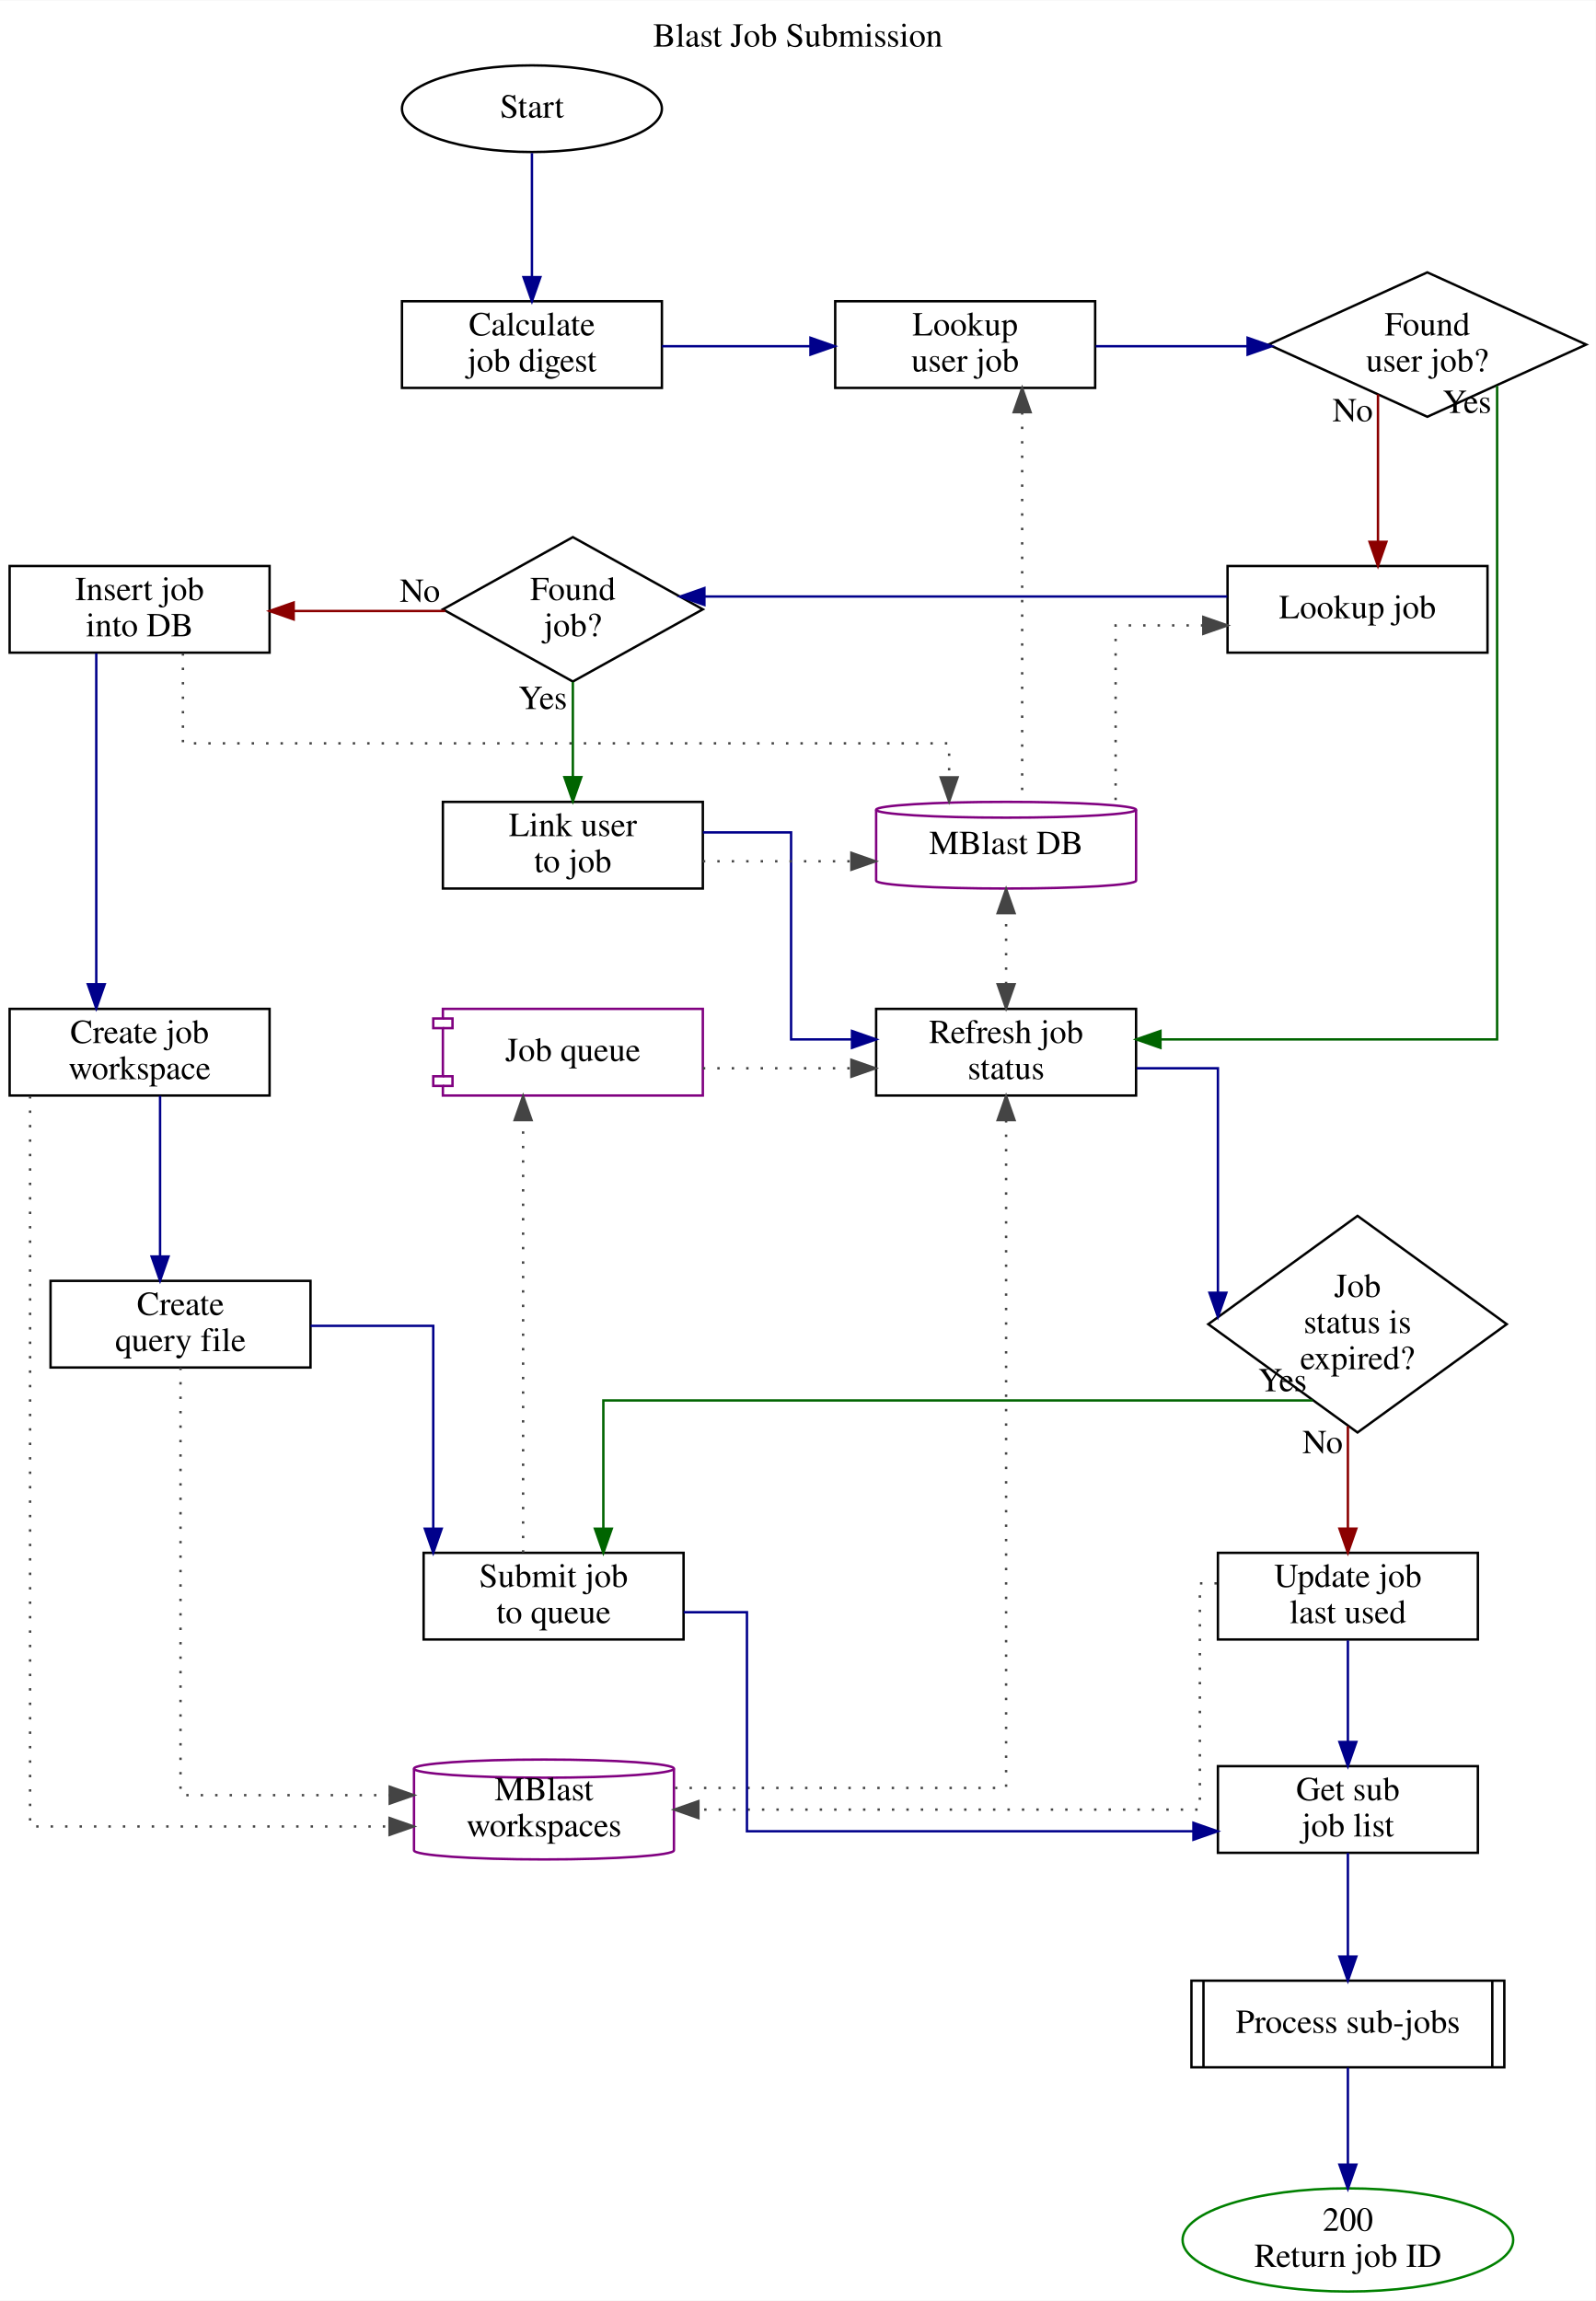
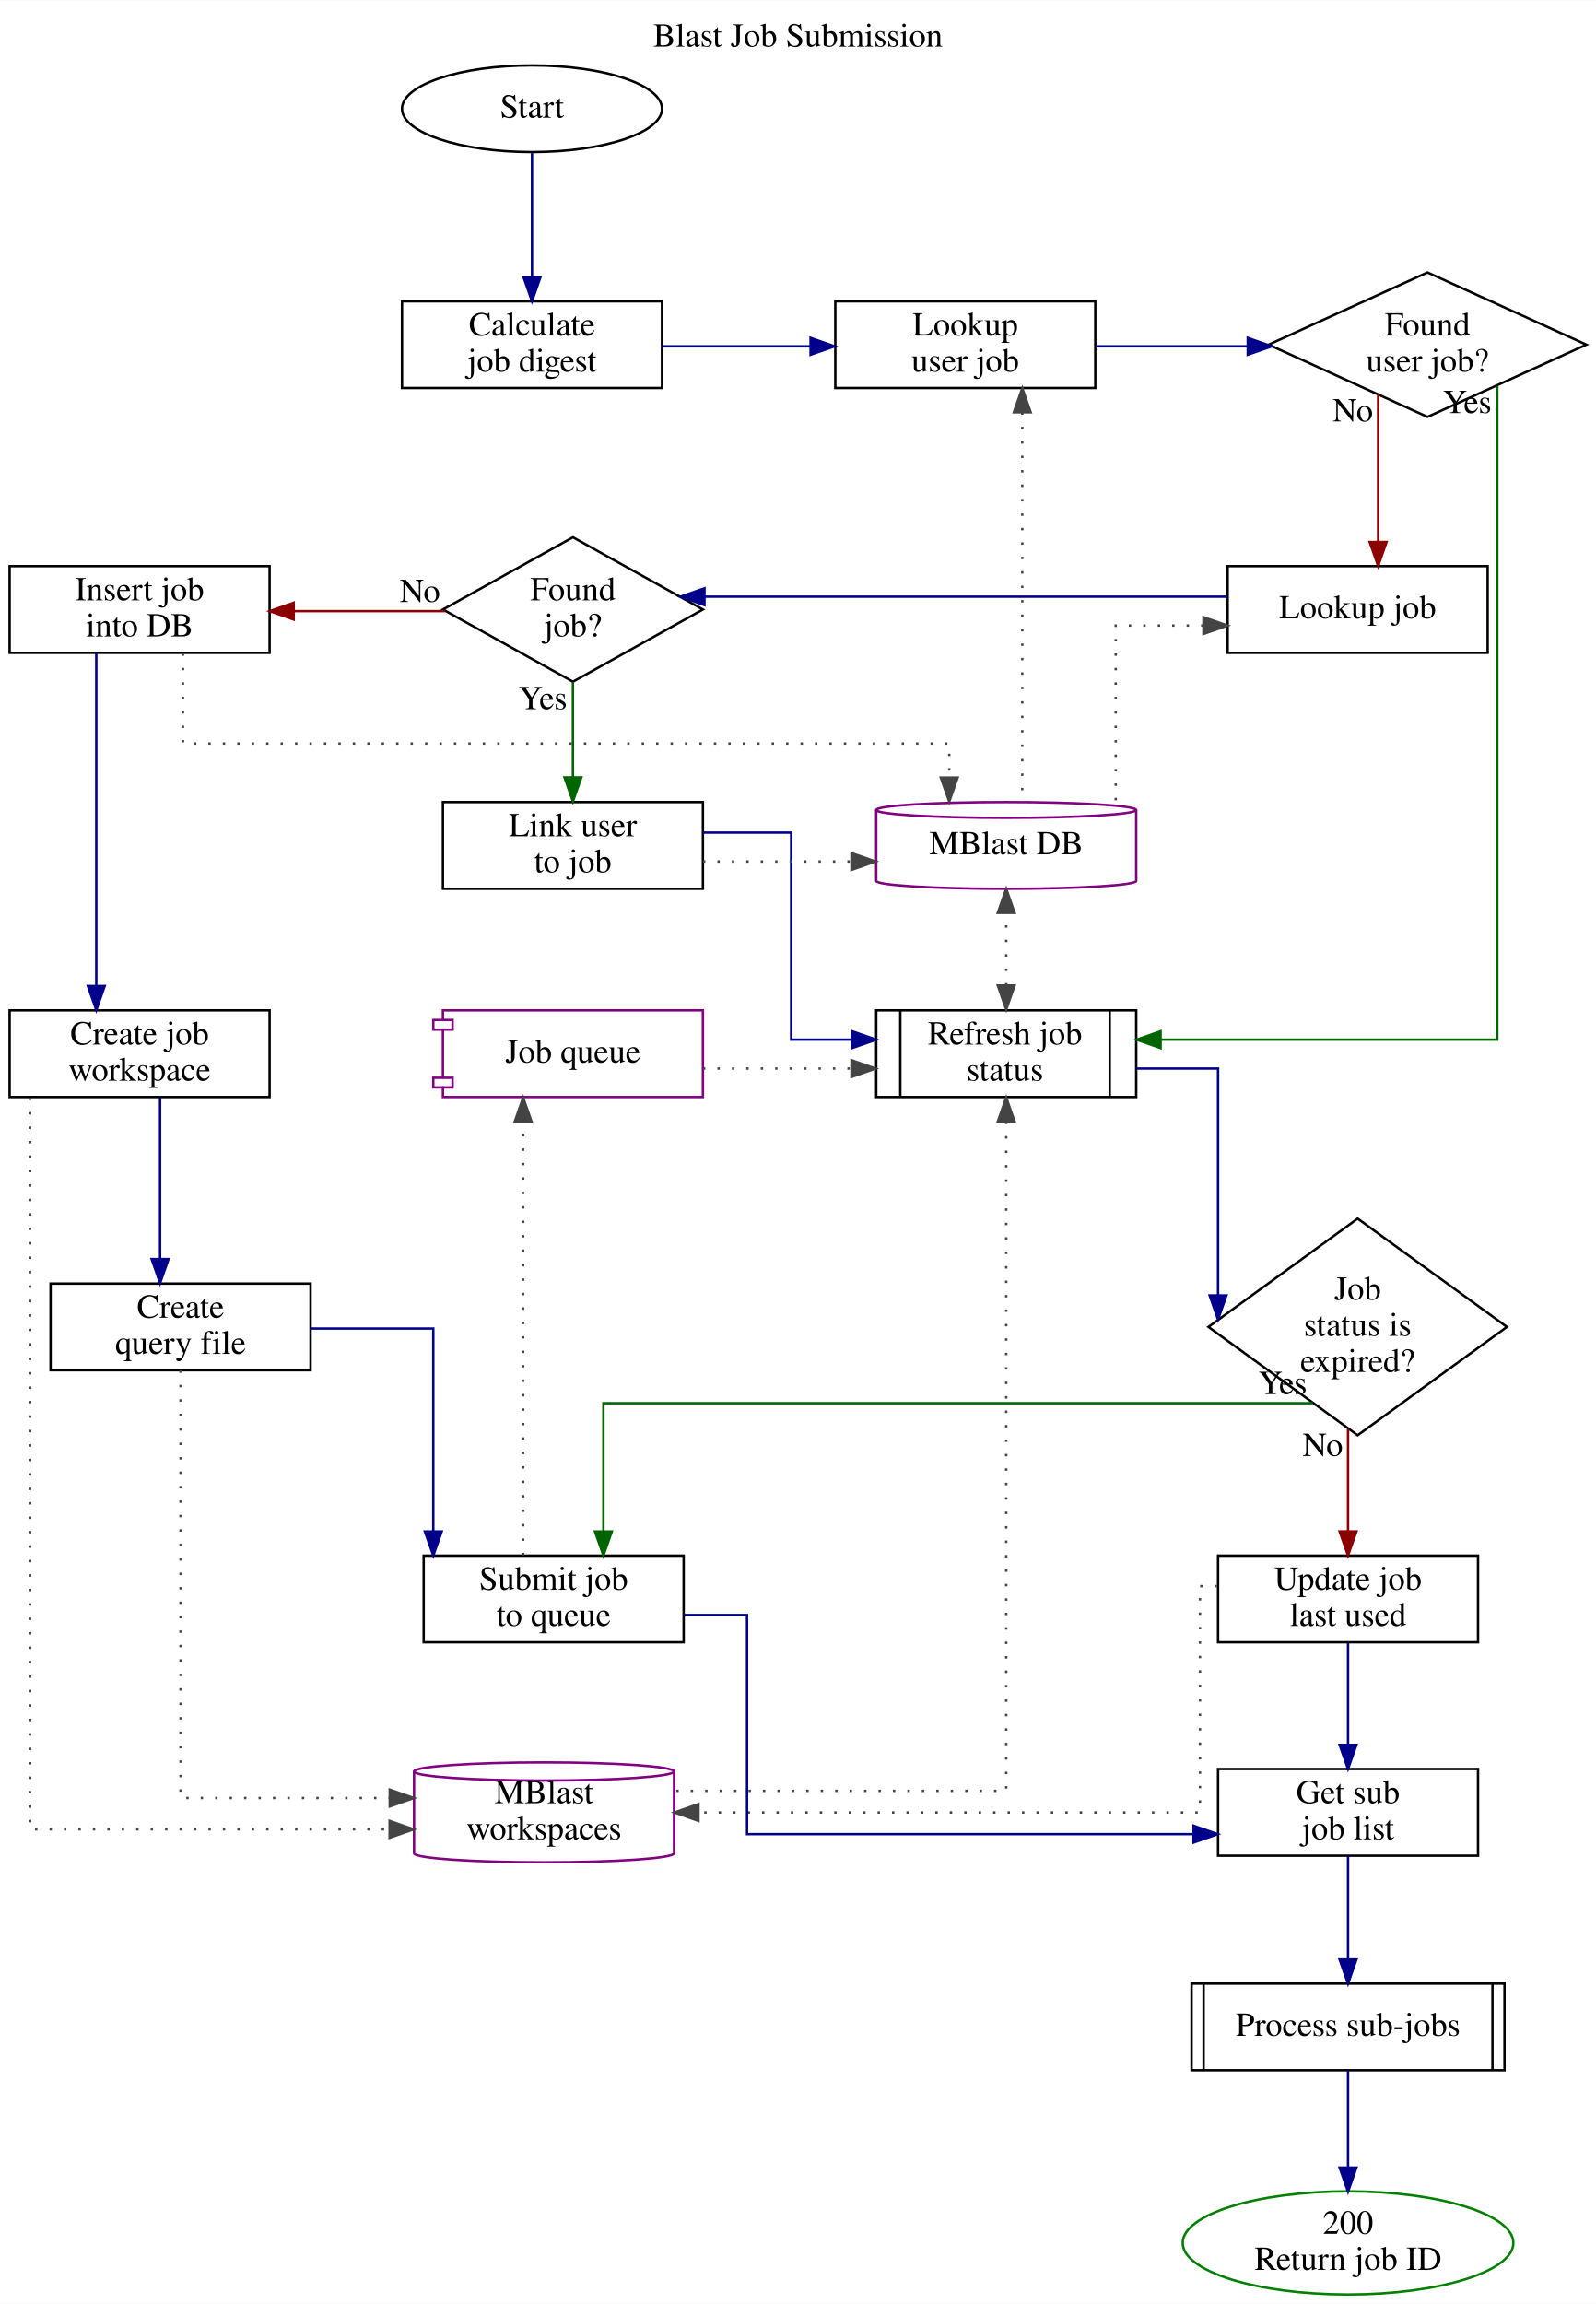
- <svg xmlns="http://www.w3.org/2000/svg" width="663pt" height="956pt" viewBox="0.00 0.00 663.00 955.68">
-   <g id="graph0" class="graph" transform="scale(1 1) rotate(0) translate(4 951.68)">
-     <polygon fill="white" stroke="transparent" points="-4,4 -4,-951.68 659,-951.68 659,4 -4,4" />
-     <text text-anchor="middle" x="327.5" y="-932.48" font-family="Times,serif" font-size="14.00">Blast Job Submission</text>
+ <svg xmlns="http://www.w3.org/2000/svg" width="663pt" height="957pt" viewBox="0.00 0.00 663.00 956.68">
+   <g id="graph0" class="graph" transform="scale(1 1) rotate(0) translate(4 952.68)">
+     <polygon fill="white" stroke="transparent" points="-4,4 -4,-952.68 659,-952.68 659,4 -4,4" />
+     <text text-anchor="middle" x="327.5" y="-933.48" font-family="Times,serif" font-size="14.00">Blast Job Submission</text>
    <g id="node1" class="node">
-       <ellipse fill="none" stroke="black" cx="217" cy="-906.68" rx="54" ry="18" />
-       <text text-anchor="middle" x="217" y="-902.98" font-family="Times,serif" font-size="14.00">Start</text>
+       <ellipse fill="none" stroke="black" cx="217" cy="-907.68" rx="54" ry="18" />
+       <text text-anchor="middle" x="217" y="-903.98" font-family="Times,serif" font-size="14.00">Start</text>
    </g>
    <g id="node2" class="node">
-       <polygon fill="none" stroke="black" points="271,-826.68 163,-826.68 163,-790.68 271,-790.68 271,-826.68" />
-       <text text-anchor="middle" x="217" y="-812.48" font-family="Times,serif" font-size="14.00">Calculate</text>
-       <text text-anchor="middle" x="217" y="-797.48" font-family="Times,serif" font-size="14.00">job digest</text>
+       <polygon fill="none" stroke="black" points="271,-827.68 163,-827.68 163,-791.68 271,-791.68 271,-827.68" />
+       <text text-anchor="middle" x="217" y="-813.48" font-family="Times,serif" font-size="14.00">Calculate</text>
+       <text text-anchor="middle" x="217" y="-798.48" font-family="Times,serif" font-size="14.00">job digest</text>
    </g>
    <g id="edge1" class="edge">
-       <path fill="none" stroke="darkblue" d="M217,-888.24C217,-888.24 217,-836.7 217,-836.7" />
-       <polygon fill="darkblue" stroke="darkblue" points="220.5,-836.7 217,-826.7 213.5,-836.7 220.5,-836.7" />
+       <path fill="none" stroke="darkblue" d="M217,-889.24C217,-889.24 217,-837.7 217,-837.7" />
+       <polygon fill="darkblue" stroke="darkblue" points="220.5,-837.7 217,-827.7 213.5,-837.7 220.5,-837.7" />
    </g>
    <g id="node3" class="node">
-       <polygon fill="none" stroke="black" points="451,-826.68 343,-826.68 343,-790.68 451,-790.68 451,-826.68" />
-       <text text-anchor="middle" x="397" y="-812.48" font-family="Times,serif" font-size="14.00">Lookup</text>
-       <text text-anchor="middle" x="397" y="-797.48" font-family="Times,serif" font-size="14.00">user job</text>
+       <polygon fill="none" stroke="black" points="451,-827.68 343,-827.68 343,-791.68 451,-791.68 451,-827.68" />
+       <text text-anchor="middle" x="397" y="-813.48" font-family="Times,serif" font-size="14.00">Lookup</text>
+       <text text-anchor="middle" x="397" y="-798.48" font-family="Times,serif" font-size="14.00">user job</text>
    </g>
    <g id="edge2" class="edge">
-       <path fill="none" stroke="darkblue" d="M271.01,-808C271.01,-808 332.72,-808 332.72,-808" />
-       <polygon fill="darkblue" stroke="darkblue" points="332.72,-811.5 342.72,-808 332.72,-804.5 332.72,-811.5" />
+       <path fill="none" stroke="darkblue" d="M271.01,-809C271.01,-809 332.72,-809 332.72,-809" />
+       <polygon fill="darkblue" stroke="darkblue" points="332.72,-812.5 342.72,-809 332.72,-805.5 332.72,-812.5" />
    </g>
    <g id="node4" class="node">
-       <polygon fill="none" stroke="black" points="589,-838.68 523,-808.68 589,-778.68 655,-808.68 589,-838.68" />
-       <text text-anchor="middle" x="589" y="-812.48" font-family="Times,serif" font-size="14.00">Found</text>
-       <text text-anchor="middle" x="589" y="-797.48" font-family="Times,serif" font-size="14.00">user job?</text>
+       <polygon fill="none" stroke="black" points="589,-839.68 523,-809.68 589,-779.68 655,-809.68 589,-839.68" />
+       <text text-anchor="middle" x="589" y="-813.48" font-family="Times,serif" font-size="14.00">Found</text>
+       <text text-anchor="middle" x="589" y="-798.48" font-family="Times,serif" font-size="14.00">user job?</text>
    </g>
    <g id="edge3" class="edge">
-       <path fill="none" stroke="darkblue" d="M451.25,-808C451.25,-808 514.33,-808 514.33,-808" />
-       <polygon fill="darkblue" stroke="darkblue" points="514.33,-811.5 524.33,-808 514.33,-804.5 514.33,-811.5" />
+       <path fill="none" stroke="darkblue" d="M451.25,-809C451.25,-809 514.33,-809 514.33,-809" />
+       <polygon fill="darkblue" stroke="darkblue" points="514.33,-812.5 524.33,-809 514.33,-805.5 514.33,-812.5" />
    </g>
    <g id="node18" class="node">
-       <path fill="none" stroke="purple" d="M468,-615.4C468,-617.21 443.8,-618.68 414,-618.68 384.2,-618.68 360,-617.21 360,-615.4 360,-615.4 360,-585.95 360,-585.95 360,-584.14 384.2,-582.68 414,-582.68 443.8,-582.68 468,-584.14 468,-585.95 468,-585.95 468,-615.4 468,-615.4" />
-       <path fill="none" stroke="purple" d="M468,-615.4C468,-613.6 443.8,-612.13 414,-612.13 384.2,-612.13 360,-613.6 360,-615.4" />
-       <text text-anchor="middle" x="414" y="-596.98" font-family="Times,serif" font-size="14.00">MBlast DB</text>
+       <path fill="none" stroke="purple" d="M468,-616.4C468,-618.21 443.8,-619.68 414,-619.68 384.2,-619.68 360,-618.21 360,-616.4 360,-616.4 360,-586.95 360,-586.95 360,-585.14 384.2,-583.68 414,-583.68 443.8,-583.68 468,-585.14 468,-586.95 468,-586.95 468,-616.4 468,-616.4" />
+       <path fill="none" stroke="purple" d="M468,-616.4C468,-614.6 443.8,-613.13 414,-613.13 384.2,-613.13 360,-614.6 360,-616.4" />
+       <text text-anchor="middle" x="414" y="-597.98" font-family="Times,serif" font-size="14.00">MBlast DB</text>
    </g>
    <g id="edge4" class="edge">
-       <path fill="none" stroke="#444444" stroke-dasharray="1,5" d="M420.67,-780.58C420.67,-780.58 420.67,-618.88 420.67,-618.88" />
-       <polygon fill="#444444" stroke="#444444" points="417.17,-780.58 420.67,-790.58 424.17,-780.58 417.17,-780.58" />
+       <path fill="none" stroke="#444444" stroke-dasharray="1,5" d="M420.67,-781.58C420.67,-781.58 420.67,-619.88 420.67,-619.88" />
+       <polygon fill="#444444" stroke="#444444" points="417.17,-781.58 420.67,-791.58 424.17,-781.58 417.17,-781.58" />
    </g>
    <g id="node5" class="node">
-       <polygon fill="none" stroke="black" points="614,-716.68 506,-716.68 506,-680.68 614,-680.68 614,-716.68" />
-       <text text-anchor="middle" x="560" y="-694.98" font-family="Times,serif" font-size="14.00">Lookup job</text>
+       <polygon fill="none" stroke="black" points="614,-717.68 506,-717.68 506,-681.68 614,-681.68 614,-717.68" />
+       <text text-anchor="middle" x="560" y="-695.98" font-family="Times,serif" font-size="14.00">Lookup job</text>
    </g>
    <g id="edge6" class="edge">
-       <path fill="none" stroke="darkred" d="M568.5,-787.99C568.5,-787.99 568.5,-726.72 568.5,-726.72" />
-       <polygon fill="darkred" stroke="darkred" points="572,-726.72 568.5,-716.72 565,-726.72 572,-726.72" />
-       <text text-anchor="middle" x="558" y="-776.79" font-family="Times,serif" font-size="14.00">No</text>
+       <path fill="none" stroke="darkred" d="M568.5,-788.99C568.5,-788.99 568.5,-727.72 568.5,-727.72" />
+       <polygon fill="darkred" stroke="darkred" points="572,-727.72 568.5,-717.72 565,-727.72 572,-727.72" />
+       <text text-anchor="middle" x="558" y="-777.79" font-family="Times,serif" font-size="14.00">No</text>
    </g>
    <g id="node10" class="node">
-       <polygon fill="none" stroke="black" points="468,-532.68 360,-532.68 360,-496.68 468,-496.68 468,-532.68" />
-       <text text-anchor="middle" x="414" y="-518.48" font-family="Times,serif" font-size="14.00">Refresh job</text>
-       <text text-anchor="middle" x="414" y="-503.48" font-family="Times,serif" font-size="14.00">status</text>
+       <polygon fill="none" stroke="black" points="360,-497.18 360,-533.18 468,-533.18 468,-497.18 360,-497.18" />
+       <text text-anchor="middle" x="365" y="-511.48" font-family="Times,serif" font-size="14.00"> </text>
+       <polyline fill="none" stroke="black" points="370,-497.18 370,-533.18 " />
+       <text text-anchor="middle" x="413.5" y="-518.98" font-family="Times,serif" font-size="14.00">Refresh job</text>
+       <text text-anchor="middle" x="413.5" y="-503.98" font-family="Times,serif" font-size="14.00">status</text>
+       <polyline fill="none" stroke="black" points="457,-497.18 457,-533.18 " />
+       <text text-anchor="middle" x="462.5" y="-511.48" font-family="Times,serif" font-size="14.00"> </text>
    </g>
    <g id="edge5" class="edge">
-       <path fill="none" stroke="darkgreen" d="M618,-791.48C618,-729.34 618,-520 618,-520 618,-520 478.13,-520 478.13,-520" />
-       <polygon fill="darkgreen" stroke="darkgreen" points="478.13,-516.5 468.13,-520 478.13,-523.5 478.13,-516.5" />
-       <text text-anchor="middle" x="605.5" y="-780.28" font-family="Times,serif" font-size="14.00">Yes</text>
+       <path fill="none" stroke="darkgreen" d="M618,-792.48C618,-730.34 618,-521 618,-521 618,-521 478.13,-521 478.13,-521" />
+       <polygon fill="darkgreen" stroke="darkgreen" points="478.13,-517.5 468.13,-521 478.13,-524.5 478.13,-517.5" />
+       <text text-anchor="middle" x="605.5" y="-781.28" font-family="Times,serif" font-size="14.00">Yes</text>
    </g>
    <g id="edge8" class="edge">
-       <path fill="none" stroke="#444444" stroke-dasharray="1,5" d="M495.93,-692C495.93,-692 459.5,-692 459.5,-692 459.5,-692 459.5,-644.31 459.5,-617.85" />
-       <polygon fill="#444444" stroke="#444444" points="495.93,-695.5 505.93,-692 495.93,-688.5 495.93,-695.5" />
+       <path fill="none" stroke="#444444" stroke-dasharray="1,5" d="M495.93,-693C495.93,-693 459.5,-693 459.5,-693 459.5,-693 459.5,-645.31 459.5,-618.85" />
+       <polygon fill="#444444" stroke="#444444" points="495.93,-696.5 505.93,-693 495.93,-689.5 495.93,-696.5" />
    </g>
    <g id="node6" class="node">
-       <polygon fill="none" stroke="black" points="234,-728.68 180,-698.68 234,-668.68 288,-698.68 234,-728.68" />
-       <text text-anchor="middle" x="234" y="-702.48" font-family="Times,serif" font-size="14.00">Found</text>
-       <text text-anchor="middle" x="234" y="-687.48" font-family="Times,serif" font-size="14.00">job?</text>
+       <polygon fill="none" stroke="black" points="234,-729.68 180,-699.68 234,-669.68 288,-699.68 234,-729.68" />
+       <text text-anchor="middle" x="234" y="-703.48" font-family="Times,serif" font-size="14.00">Found</text>
+       <text text-anchor="middle" x="234" y="-688.48" font-family="Times,serif" font-size="14.00">job?</text>
    </g>
    <g id="edge7" class="edge">
-       <path fill="none" stroke="darkblue" d="M288.65,-704C288.65,-704 505.87,-704 505.87,-704" />
-       <polygon fill="darkblue" stroke="darkblue" points="288.65,-700.5 278.65,-704 288.65,-707.5 288.65,-700.5" />
+       <path fill="none" stroke="darkblue" d="M288.65,-705C288.65,-705 505.87,-705 505.87,-705" />
+       <polygon fill="darkblue" stroke="darkblue" points="288.65,-701.5 278.65,-705 288.65,-708.5 288.65,-701.5" />
    </g>
    <g id="node13" class="node">
-       <polygon fill="none" stroke="black" points="288,-618.68 180,-618.68 180,-582.68 288,-582.68 288,-618.68" />
-       <text text-anchor="middle" x="234" y="-604.48" font-family="Times,serif" font-size="14.00">Link user</text>
-       <text text-anchor="middle" x="234" y="-589.48" font-family="Times,serif" font-size="14.00">to job</text>
+       <polygon fill="none" stroke="black" points="288,-619.68 180,-619.68 180,-583.68 288,-583.68 288,-619.68" />
+       <text text-anchor="middle" x="234" y="-605.48" font-family="Times,serif" font-size="14.00">Link user</text>
+       <text text-anchor="middle" x="234" y="-590.48" font-family="Times,serif" font-size="14.00">to job</text>
    </g>
    <g id="edge9" class="edge">
-       <path fill="none" stroke="darkgreen" d="M234,-668.47C234,-668.47 234,-628.95 234,-628.95" />
-       <polygon fill="darkgreen" stroke="darkgreen" points="237.5,-628.95 234,-618.95 230.5,-628.95 237.5,-628.95" />
-       <text text-anchor="middle" x="221.5" y="-657.27" font-family="Times,serif" font-size="14.00">Yes</text>
+       <path fill="none" stroke="darkgreen" d="M234,-669.47C234,-669.47 234,-629.95 234,-629.95" />
+       <polygon fill="darkgreen" stroke="darkgreen" points="237.5,-629.95 234,-619.95 230.5,-629.95 237.5,-629.95" />
+       <text text-anchor="middle" x="221.5" y="-658.27" font-family="Times,serif" font-size="14.00">Yes</text>
    </g>
    <g id="node7" class="node">
-       <polygon fill="none" stroke="black" points="108,-532.68 0,-532.68 0,-496.68 108,-496.68 108,-532.68" />
-       <text text-anchor="middle" x="54" y="-518.48" font-family="Times,serif" font-size="14.00">Create job</text>
-       <text text-anchor="middle" x="54" y="-503.48" font-family="Times,serif" font-size="14.00">workspace</text>
+       <polygon fill="none" stroke="black" points="108,-533.18 0,-533.18 0,-497.18 108,-497.18 108,-533.18" />
+       <text text-anchor="middle" x="54" y="-518.98" font-family="Times,serif" font-size="14.00">Create job</text>
+       <text text-anchor="middle" x="54" y="-503.98" font-family="Times,serif" font-size="14.00">workspace</text>
    </g>
    <g id="node8" class="node">
      <polygon fill="none" stroke="black" points="125,-419.68 17,-419.68 17,-383.68 125,-383.68 125,-419.68" />
      <text text-anchor="middle" x="71" y="-405.48" font-family="Times,serif" font-size="14.00">Create</text>
      <text text-anchor="middle" x="71" y="-390.48" font-family="Times,serif" font-size="14.00">query file</text>
    </g>
    <g id="edge24" class="edge">
-       <path fill="none" stroke="darkblue" d="M62.5,-496.52C62.5,-496.52 62.5,-429.79 62.5,-429.79" />
-       <polygon fill="darkblue" stroke="darkblue" points="66,-429.79 62.5,-419.79 59,-429.79 66,-429.79" />
+       <path fill="none" stroke="darkblue" d="M62.5,-496.94C62.5,-496.94 62.5,-429.87 62.5,-429.87" />
+       <polygon fill="darkblue" stroke="darkblue" points="66,-429.87 62.5,-419.87 59,-429.87 66,-429.87" />
    </g>
    <g id="node19" class="node">
      <path fill="none" stroke="purple" d="M276,-217.03C276,-219.11 251.8,-220.8 222,-220.8 192.2,-220.8 168,-219.11 168,-217.03 168,-217.03 168,-183.07 168,-183.07 168,-180.99 192.2,-179.3 222,-179.3 251.8,-179.3 276,-180.99 276,-183.07 276,-183.07 276,-217.03 276,-217.03" />
      <path fill="none" stroke="purple" d="M276,-217.03C276,-214.95 251.8,-213.26 222,-213.26 192.2,-213.26 168,-214.95 168,-217.03" />
      <text text-anchor="middle" x="222" y="-203.85" font-family="Times,serif" font-size="14.00">MBlast</text>
      <text text-anchor="middle" x="222" y="-188.85" font-family="Times,serif" font-size="14.00">workspaces</text>
    </g>
    <g id="edge25" class="edge">
-       <path fill="none" stroke="#444444" stroke-dasharray="1,5" d="M8.5,-496.46C8.5,-428.41 8.5,-193 8.5,-193 8.5,-193 157.85,-193 157.85,-193" />
+       <path fill="none" stroke="#444444" stroke-dasharray="1,5" d="M8.5,-496.93C8.5,-428.78 8.5,-193 8.5,-193 8.5,-193 157.85,-193 157.85,-193" />
      <polygon fill="#444444" stroke="#444444" points="157.85,-196.5 167.85,-193 157.85,-189.5 157.85,-196.5" />
    </g>
    <g id="node14" class="node">
      <polygon fill="none" stroke="black" points="280,-306.68 172,-306.68 172,-270.68 280,-270.68 280,-306.68" />
      <text text-anchor="middle" x="226" y="-292.48" font-family="Times,serif" font-size="14.00">Submit job</text>
      <text text-anchor="middle" x="226" y="-277.48" font-family="Times,serif" font-size="14.00">to queue</text>
    </g>
    <g id="edge26" class="edge">
      <path fill="none" stroke="darkblue" d="M125.04,-401C150.77,-401 176,-401 176,-401 176,-401 176,-316.72 176,-316.72" />
      <polygon fill="darkblue" stroke="darkblue" points="179.5,-316.72 176,-306.72 172.5,-316.72 179.5,-316.72" />
    </g>
    <g id="edge27" class="edge">
      <path fill="none" stroke="#444444" stroke-dasharray="1,5" d="M71,-383.62C71,-335.18 71,-206 71,-206 71,-206 157.91,-206 157.91,-206" />
      <polygon fill="#444444" stroke="#444444" points="157.91,-209.5 167.91,-206 157.91,-202.5 157.91,-209.5" />
    </g>
    <g id="node9" class="node">
-       <polygon fill="none" stroke="black" points="108,-716.68 0,-716.68 0,-680.68 108,-680.68 108,-716.68" />
-       <text text-anchor="middle" x="54" y="-702.48" font-family="Times,serif" font-size="14.00">Insert job</text>
-       <text text-anchor="middle" x="54" y="-687.48" font-family="Times,serif" font-size="14.00">into DB</text>
+       <polygon fill="none" stroke="black" points="108,-717.68 0,-717.68 0,-681.68 108,-681.68 108,-717.68" />
+       <text text-anchor="middle" x="54" y="-703.48" font-family="Times,serif" font-size="14.00">Insert job</text>
+       <text text-anchor="middle" x="54" y="-688.48" font-family="Times,serif" font-size="14.00">into DB</text>
    </g>
    <g id="edge10" class="edge">
-       <path fill="none" stroke="darkred" d="M118.01,-698C118.01,-698 180.96,-698 180.96,-698" />
-       <polygon fill="darkred" stroke="darkred" points="118.01,-694.5 108.01,-698 118.01,-701.5 118.01,-694.5" />
-       <text text-anchor="middle" x="170.46" y="-701.8" font-family="Times,serif" font-size="14.00">No</text>
+       <path fill="none" stroke="darkred" d="M118.01,-699C118.01,-699 180.96,-699 180.96,-699" />
+       <polygon fill="darkred" stroke="darkred" points="118.01,-695.5 108.01,-699 118.01,-702.5 118.01,-695.5" />
+       <text text-anchor="middle" x="170.46" y="-702.8" font-family="Times,serif" font-size="14.00">No</text>
    </g>
    <g id="edge11" class="edge">
-       <path fill="none" stroke="darkblue" d="M36,-680.36C36,-680.36 36,-542.92 36,-542.92" />
-       <polygon fill="darkblue" stroke="darkblue" points="39.5,-542.92 36,-532.92 32.5,-542.92 39.5,-542.92" />
+       <path fill="none" stroke="darkblue" d="M36,-681.65C36,-681.65 36,-543.28 36,-543.28" />
+       <polygon fill="darkblue" stroke="darkblue" points="39.5,-543.28 36,-533.28 32.5,-543.28 39.5,-543.28" />
    </g>
    <g id="edge12" class="edge">
-       <path fill="none" stroke="#444444" stroke-dasharray="1,5" d="M72,-680.45C72,-664.21 72,-643 72,-643 72,-643 390.33,-643 390.33,-643 390.33,-643 390.33,-628.87 390.33,-628.87" />
-       <polygon fill="#444444" stroke="#444444" points="393.83,-628.87 390.33,-618.87 386.83,-628.87 393.83,-628.87" />
+       <path fill="none" stroke="#444444" stroke-dasharray="1,5" d="M72,-681.45C72,-665.21 72,-644 72,-644 72,-644 390.33,-644 390.33,-644 390.33,-644 390.33,-629.87 390.33,-629.87" />
+       <polygon fill="#444444" stroke="#444444" points="393.83,-629.87 390.33,-619.87 386.83,-629.87 393.83,-629.87" />
    </g>
    <g id="node11" class="node">
      <polygon fill="none" stroke="black" points="560,-446.68 498,-401.68 560,-356.68 622,-401.68 560,-446.68" />
      <text text-anchor="middle" x="560" y="-412.98" font-family="Times,serif" font-size="14.00">Job</text>
      <text text-anchor="middle" x="560" y="-397.98" font-family="Times,serif" font-size="14.00">status is</text>
      <text text-anchor="middle" x="560" y="-382.98" font-family="Times,serif" font-size="14.00">expired?</text>
    </g>
    <g id="edge16" class="edge">
-       <path fill="none" stroke="darkblue" d="M468.23,-508C486.34,-508 502,-508 502,-508 502,-508 502,-414.74 502,-414.74" />
-       <polygon fill="darkblue" stroke="darkblue" points="505.5,-414.74 502,-404.74 498.5,-414.74 505.5,-414.74" />
+       <path fill="none" stroke="darkblue" d="M468.23,-509C486.34,-509 502,-509 502,-509 502,-509 502,-414.77 502,-414.77" />
+       <polygon fill="darkblue" stroke="darkblue" points="505.5,-414.77 502,-404.77 498.5,-414.77 505.5,-414.77" />
    </g>
    <g id="edge17" class="edge">
-       <path fill="none" stroke="#444444" stroke-dasharray="1,5" d="M414,-542.91C414,-542.91 414,-572.46 414,-572.46" />
-       <polygon fill="#444444" stroke="#444444" points="410.5,-572.46 414,-582.46 417.5,-572.46 410.5,-572.46" />
-       <polygon fill="#444444" stroke="#444444" points="417.5,-542.91 414,-532.91 410.5,-542.91 417.5,-542.91" />
+       <path fill="none" stroke="#444444" stroke-dasharray="1,5" d="M414,-543.52C414,-543.52 414,-573.66 414,-573.66" />
+       <polygon fill="#444444" stroke="#444444" points="410.5,-573.66 414,-583.66 417.5,-573.66 410.5,-573.66" />
+       <polygon fill="#444444" stroke="#444444" points="417.5,-543.52 414,-533.52 410.5,-543.52 417.5,-543.52" />
    </g>
    <g id="edge19" class="edge">
-       <path fill="none" stroke="#444444" stroke-dasharray="1,5" d="M414,-486.47C414,-486.47 414,-209 414,-209 414,-209 333.03,-209 276.25,-209" />
-       <polygon fill="#444444" stroke="#444444" points="410.5,-486.47 414,-496.47 417.5,-486.47 410.5,-486.47" />
+       <path fill="none" stroke="#444444" stroke-dasharray="1,5" d="M414,-486.94C414,-486.94 414,-209 414,-209 414,-209 333.03,-209 276.25,-209" />
+       <polygon fill="#444444" stroke="#444444" points="410.5,-486.94 414,-496.94 417.5,-486.94 410.5,-486.94" />
    </g>
    <g id="node12" class="node">
      <polygon fill="none" stroke="black" points="610,-306.68 502,-306.68 502,-270.68 610,-270.68 610,-306.68" />
      <text text-anchor="middle" x="556" y="-292.48" font-family="Times,serif" font-size="14.00">Update job</text>
      <text text-anchor="middle" x="556" y="-277.48" font-family="Times,serif" font-size="14.00">last used</text>
    </g>
    <g id="edge20" class="edge">
      <path fill="none" stroke="darkred" d="M556,-359.28C556,-359.28 556,-316.74 556,-316.74" />
      <polygon fill="darkred" stroke="darkred" points="559.5,-316.74 556,-306.74 552.5,-316.74 559.5,-316.74" />
      <text text-anchor="middle" x="545.5" y="-348.08" font-family="Times,serif" font-size="14.00">No</text>
    </g>
    <g id="node15" class="node">
      <polygon fill="none" stroke="black" points="610,-218.05 502,-218.05 502,-182.05 610,-182.05 610,-218.05" />
      <text text-anchor="middle" x="556" y="-203.85" font-family="Times,serif" font-size="14.00">Get sub</text>
      <text text-anchor="middle" x="556" y="-188.85" font-family="Times,serif" font-size="14.00">job list</text>
    </g>
    <g id="edge22" class="edge">
      <path fill="none" stroke="darkblue" d="M556,-270.31C556,-270.31 556,-228.09 556,-228.09" />
      <polygon fill="darkblue" stroke="darkblue" points="559.5,-228.09 556,-218.09 552.5,-228.09 559.5,-228.09" />
    </g>
    <g id="edge23" class="edge">
      <path fill="none" stroke="#444444" stroke-dasharray="1,5" d="M501.55,-294C497.24,-294 494.5,-294 494.5,-294 494.5,-294 494.5,-200 494.5,-200 494.5,-200 286.16,-200 286.16,-200" />
      <polygon fill="#444444" stroke="#444444" points="286.16,-196.5 276.16,-200 286.16,-203.5 286.16,-196.5" />
    </g>
    <g id="edge13" class="edge">
-       <path fill="none" stroke="darkblue" d="M288.05,-606C307.47,-606 324.67,-606 324.67,-606 324.67,-606 324.67,-520 324.67,-520 324.67,-520 349.97,-520 349.97,-520" />
-       <polygon fill="darkblue" stroke="darkblue" points="349.97,-523.5 359.97,-520 349.97,-516.5 349.97,-523.5" />
+       <path fill="none" stroke="darkblue" d="M288.05,-607C307.47,-607 324.67,-607 324.67,-607 324.67,-607 324.67,-521 324.67,-521 324.67,-521 349.97,-521 349.97,-521" />
+       <polygon fill="darkblue" stroke="darkblue" points="349.97,-524.5 359.97,-521 349.97,-517.5 349.97,-524.5" />
    </g>
    <g id="edge14" class="edge">
-       <path fill="none" stroke="#444444" stroke-dasharray="1,5" d="M288.01,-594C288.01,-594 349.72,-594 349.72,-594" />
-       <polygon fill="#444444" stroke="#444444" points="349.72,-597.5 359.72,-594 349.72,-590.5 349.72,-597.5" />
+       <path fill="none" stroke="#444444" stroke-dasharray="1,5" d="M288.01,-595C288.01,-595 349.72,-595 349.72,-595" />
+       <polygon fill="#444444" stroke="#444444" points="349.72,-598.5 359.72,-595 349.72,-591.5 349.72,-598.5" />
    </g>
    <g id="edge21" class="edge">
      <path fill="none" stroke="darkgreen" d="M246.67,-316.72C246.67,-316.72 246.67,-370 246.67,-370 246.67,-370 473.88,-370 541.34,-370" />
      <polygon fill="darkgreen" stroke="darkgreen" points="250.17,-316.72 246.67,-306.72 243.17,-316.72 250.17,-316.72" />
      <text text-anchor="middle" x="528.84" y="-373.8" font-family="Times,serif" font-size="14.00">Yes</text>
    </g>
    <g id="edge28" class="edge">
      <path fill="none" stroke="darkblue" d="M280.03,-282C294.56,-282 306.33,-282 306.33,-282 306.33,-282 306.33,-191 306.33,-191 306.33,-191 491.83,-191 491.83,-191" />
      <polygon fill="darkblue" stroke="darkblue" points="491.83,-194.5 501.83,-191 491.83,-187.5 491.83,-194.5" />
    </g>
    <g id="node20" class="node">
-       <polygon fill="none" stroke="purple" points="288,-532.68 180,-532.68 180,-528.68 176,-528.68 176,-524.68 180,-524.68 180,-504.68 176,-504.68 176,-500.68 180,-500.68 180,-496.68 288,-496.68 288,-532.68" />
-       <polyline fill="none" stroke="purple" points="180,-528.68 184,-528.68 184,-524.68 180,-524.68 " />
-       <polyline fill="none" stroke="purple" points="180,-504.68 184,-504.68 184,-500.68 180,-500.68 " />
-       <text text-anchor="middle" x="234" y="-510.98" font-family="Times,serif" font-size="14.00">Job queue</text>
+       <polygon fill="none" stroke="purple" points="288,-533.18 180,-533.18 180,-529.18 176,-529.18 176,-525.18 180,-525.18 180,-505.18 176,-505.18 176,-501.18 180,-501.18 180,-497.18 288,-497.18 288,-533.18" />
+       <polyline fill="none" stroke="purple" points="180,-529.18 184,-529.18 184,-525.18 180,-525.18 " />
+       <polyline fill="none" stroke="purple" points="180,-505.18 184,-505.18 184,-501.18 180,-501.18 " />
+       <text text-anchor="middle" x="234" y="-511.48" font-family="Times,serif" font-size="14.00">Job queue</text>
    </g>
    <g id="edge29" class="edge">
-       <path fill="none" stroke="#444444" stroke-dasharray="1,5" d="M213.33,-306.79C213.33,-306.79 213.33,-486.48 213.33,-486.48" />
-       <polygon fill="#444444" stroke="#444444" points="209.83,-486.48 213.33,-496.48 216.83,-486.48 209.83,-486.48" />
+       <path fill="none" stroke="#444444" stroke-dasharray="1,5" d="M213.33,-306.83C213.33,-306.83 213.33,-486.94 213.33,-486.94" />
+       <polygon fill="#444444" stroke="#444444" points="209.83,-486.94 213.33,-496.94 216.83,-486.94 209.83,-486.94" />
    </g>
    <g id="node16" class="node">
      <polygon fill="none" stroke="black" points="491,-92.93 491,-128.93 621,-128.93 621,-92.93 491,-92.93" />
      <text text-anchor="middle" x="493.5" y="-107.23" font-family="Times,serif" font-size="14.00"> </text>
      <polyline fill="none" stroke="black" points="496,-92.93 496,-128.93 " />
      <text text-anchor="middle" x="556" y="-107.23" font-family="Times,serif" font-size="14.00">Process sub-jobs</text>
      <polyline fill="none" stroke="black" points="616,-92.93 616,-128.93 " />
      <text text-anchor="middle" x="618.5" y="-107.23" font-family="Times,serif" font-size="14.00"> </text>
    </g>
    <g id="edge15" class="edge">
      <path fill="none" stroke="darkblue" d="M556,-182.02C556,-182.02 556,-138.94 556,-138.94" />
      <polygon fill="darkblue" stroke="darkblue" points="559.5,-138.94 556,-128.94 552.5,-138.94 559.5,-138.94" />
    </g>
    <g id="node17" class="node">
      <ellipse fill="none" stroke="green" cx="556" cy="-21.21" rx="68.68" ry="21.43" />
      <text text-anchor="middle" x="556" y="-25.01" font-family="Times,serif" font-size="14.00">200</text>
      <text text-anchor="middle" x="556" y="-10.01" font-family="Times,serif" font-size="14.00">Return job ID</text>
    </g>
    <g id="edge30" class="edge">
      <path fill="none" stroke="darkblue" d="M556,-92.77C556,-92.77 556,-52.5 556,-52.5" />
      <polygon fill="darkblue" stroke="darkblue" points="559.5,-52.5 556,-42.5 552.5,-52.5 559.5,-52.5" />
    </g>
    <g id="edge18" class="edge">
-       <path fill="none" stroke="#444444" stroke-dasharray="1,5" d="M288.01,-508C288.01,-508 349.72,-508 349.72,-508" />
-       <polygon fill="#444444" stroke="#444444" points="349.72,-511.5 359.72,-508 349.72,-504.5 349.72,-511.5" />
+       <path fill="none" stroke="#444444" stroke-dasharray="1,5" d="M288.01,-509C288.01,-509 349.72,-509 349.72,-509" />
+       <polygon fill="#444444" stroke="#444444" points="349.72,-512.5 359.72,-509 349.72,-505.5 349.72,-512.5" />
    </g>
  </g>
</svg>
